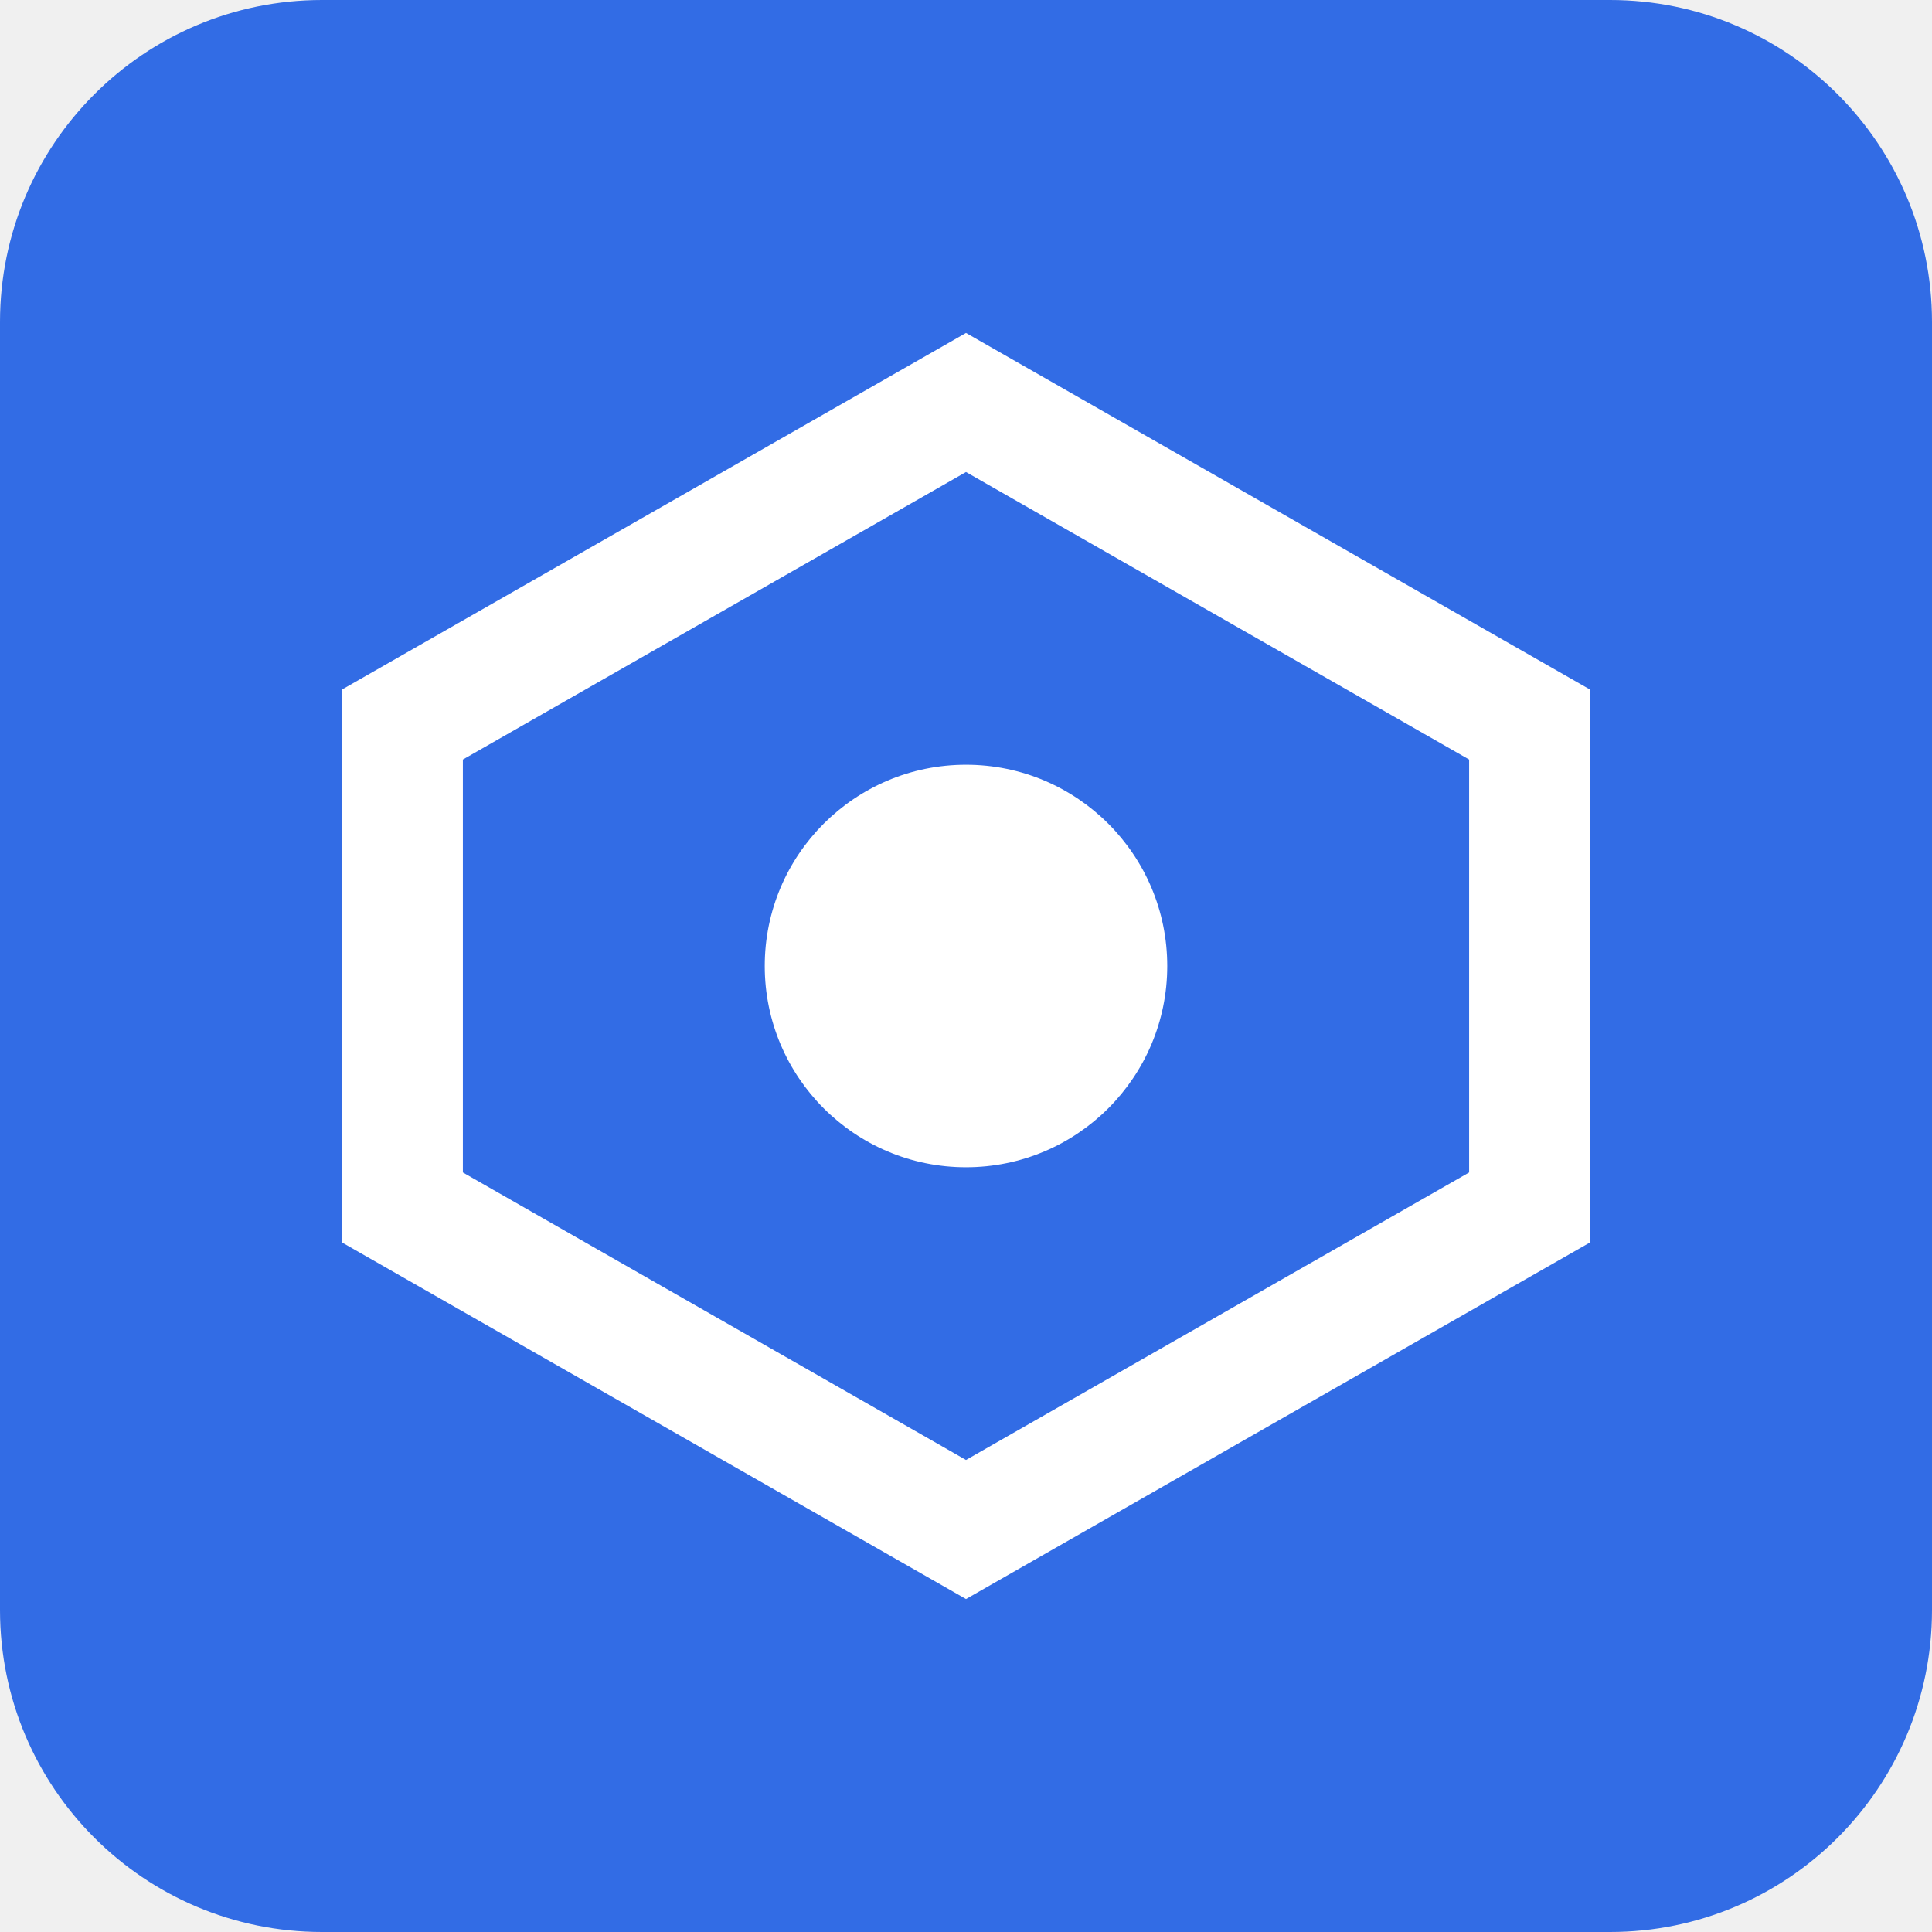
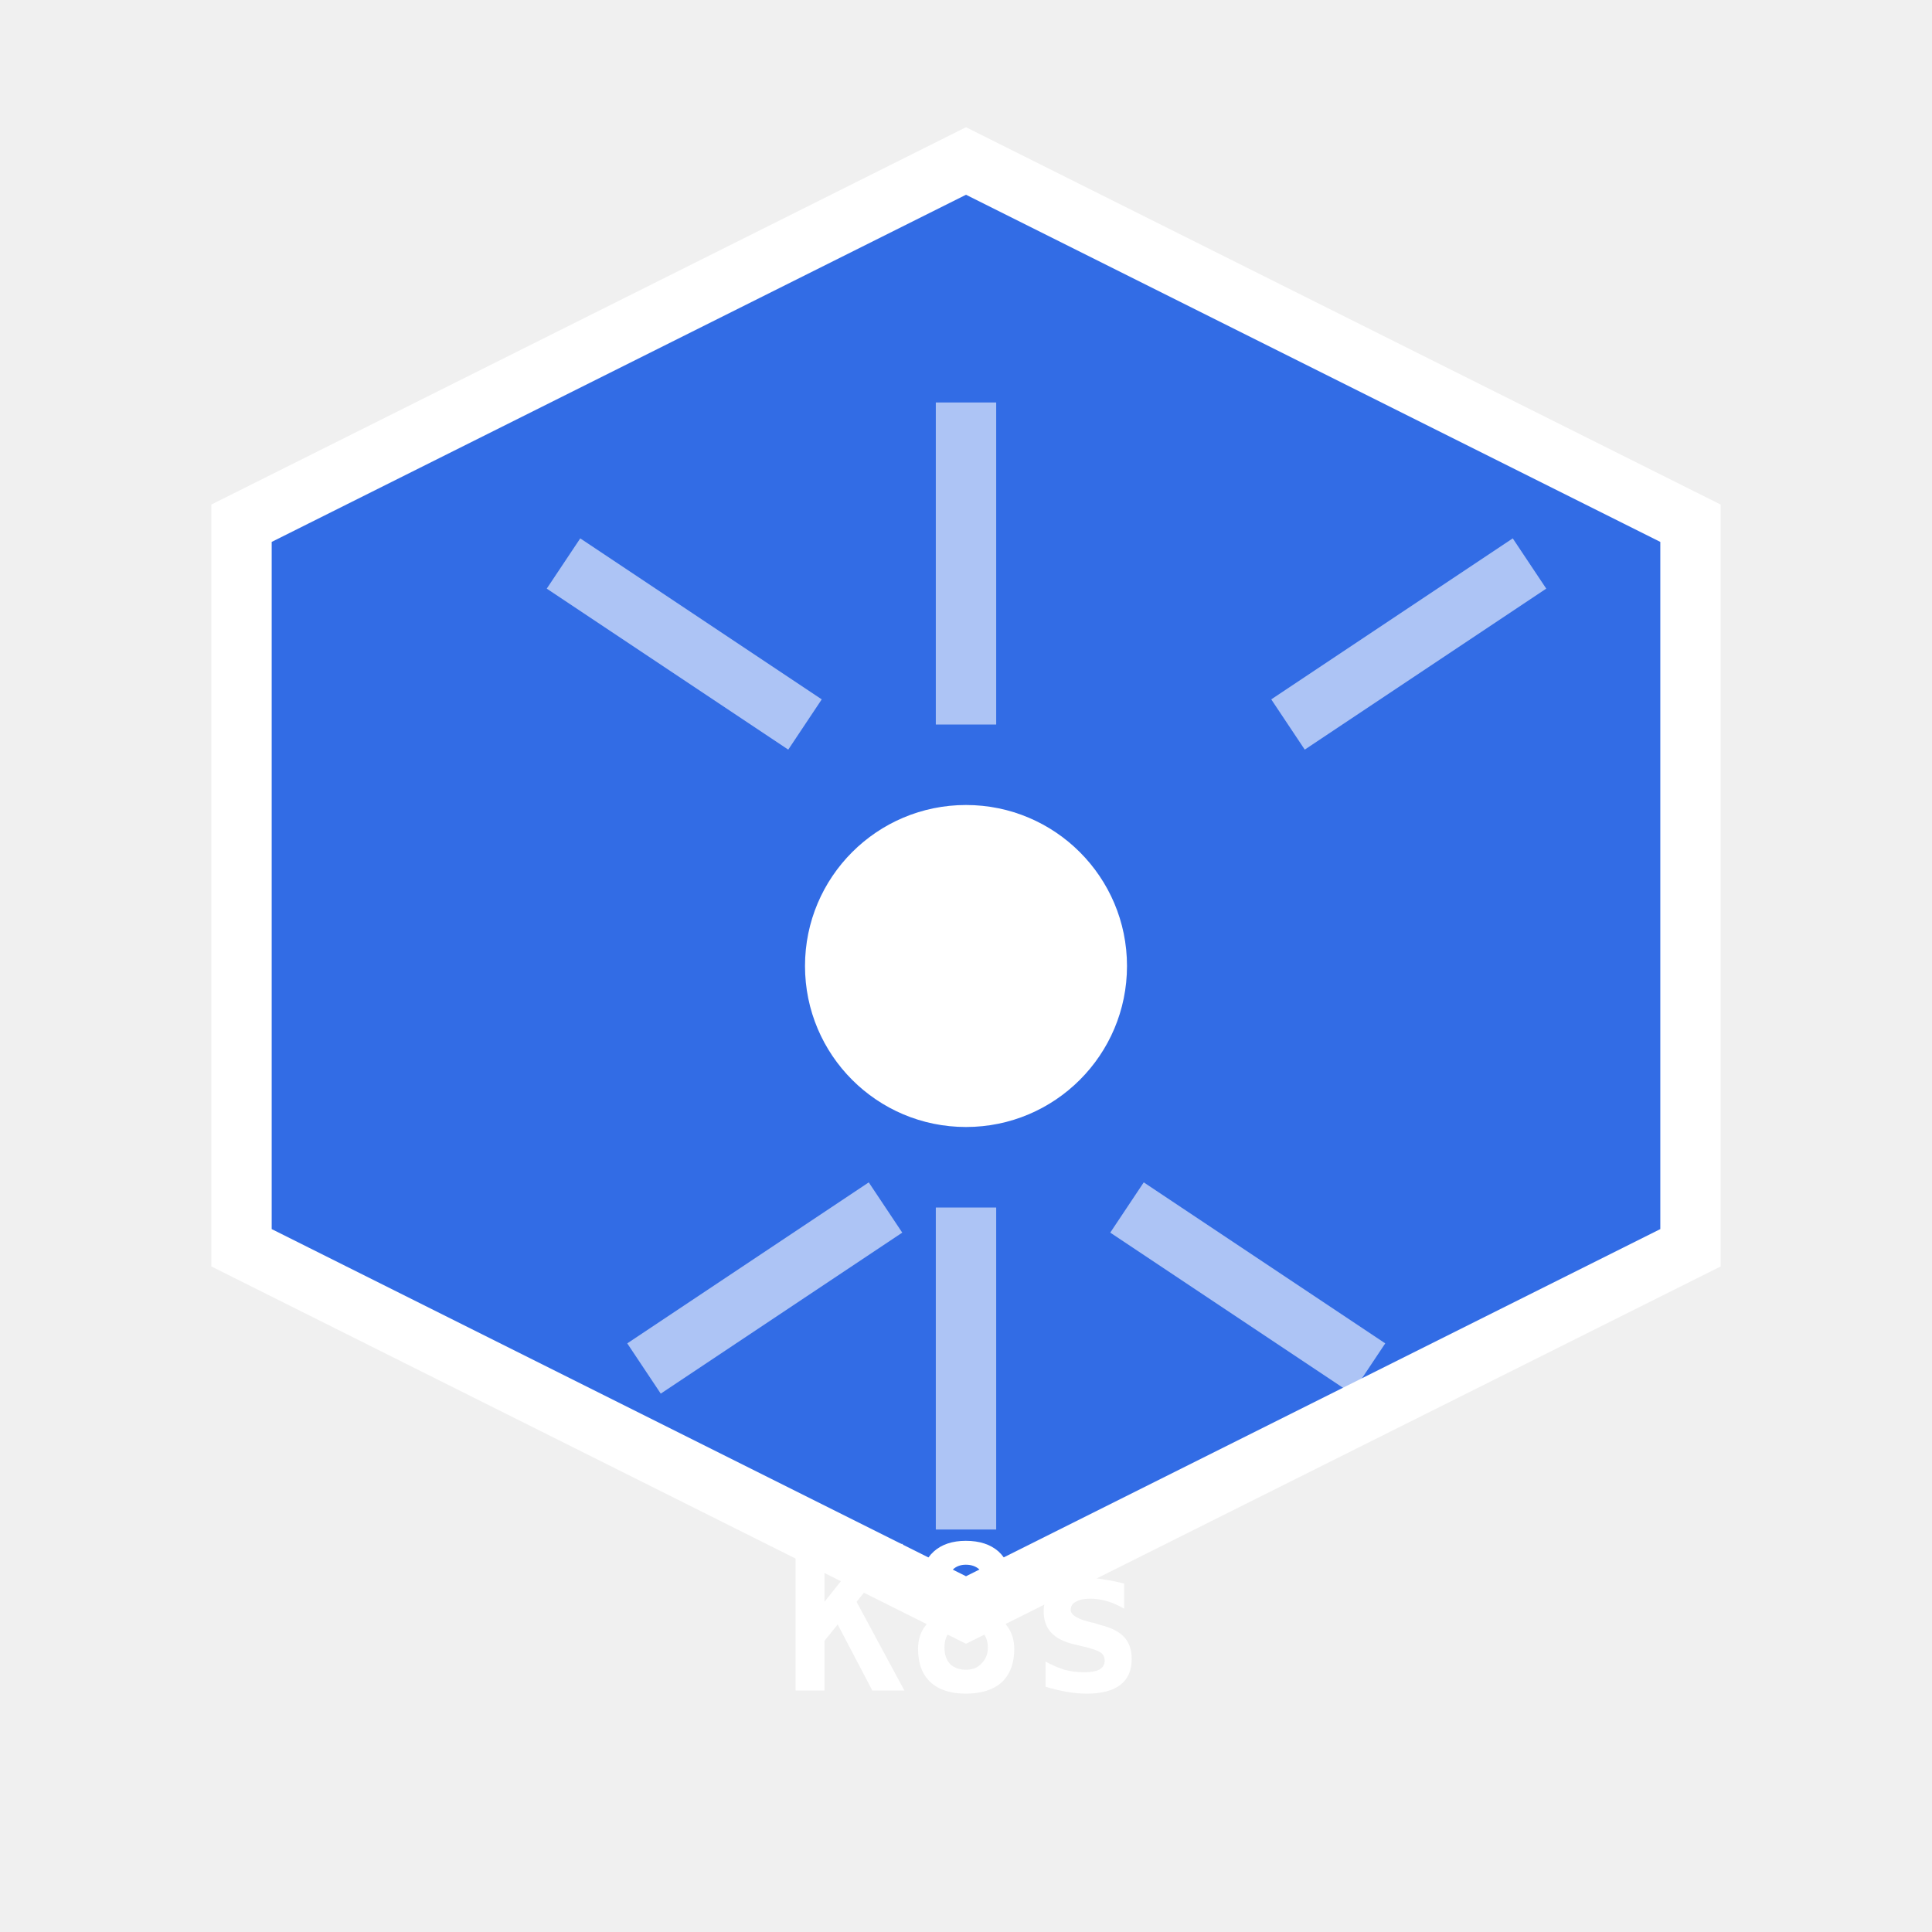
- <svg xmlns="http://www.w3.org/2000/svg" width="24" height="24" viewBox="0 0 24 24" fill="none">
-   <rect width="24" height="24" rx="4" fill="#326ce5" />
-   <path d="M12 5l7 4v6l-7 4-7-4V9l7-4z" stroke="#fff" stroke-width="1.5" fill="none" />
-   <circle cx="12" cy="12" r="2.5" fill="#fff" />
+ <svg xmlns="http://www.w3.org/2000/svg" viewBox="0 0 48 48" fill="none">
+   <path d="M24 4l18 9v18l-18 9-18-9V13z" fill="#326ce5" />
+   <path d="M24 4l18 9v18l-18 9-18-9V13z" stroke="#fff" stroke-width="1.5" fill="none" />
+   <circle cx="24" cy="24" r="4" fill="#fff" />
+   <path d="M24 10v8M24 30v8M14 14l6 4M28 30l6 4M38 14l-6 4M22 30l-6 4" stroke="#fff" stroke-width="1.5" opacity="0.6" />
+   <text x="24" y="42" text-anchor="middle" font-family="monospace" font-size="5" fill="#fff" font-weight="bold">K8s</text>
</svg>
